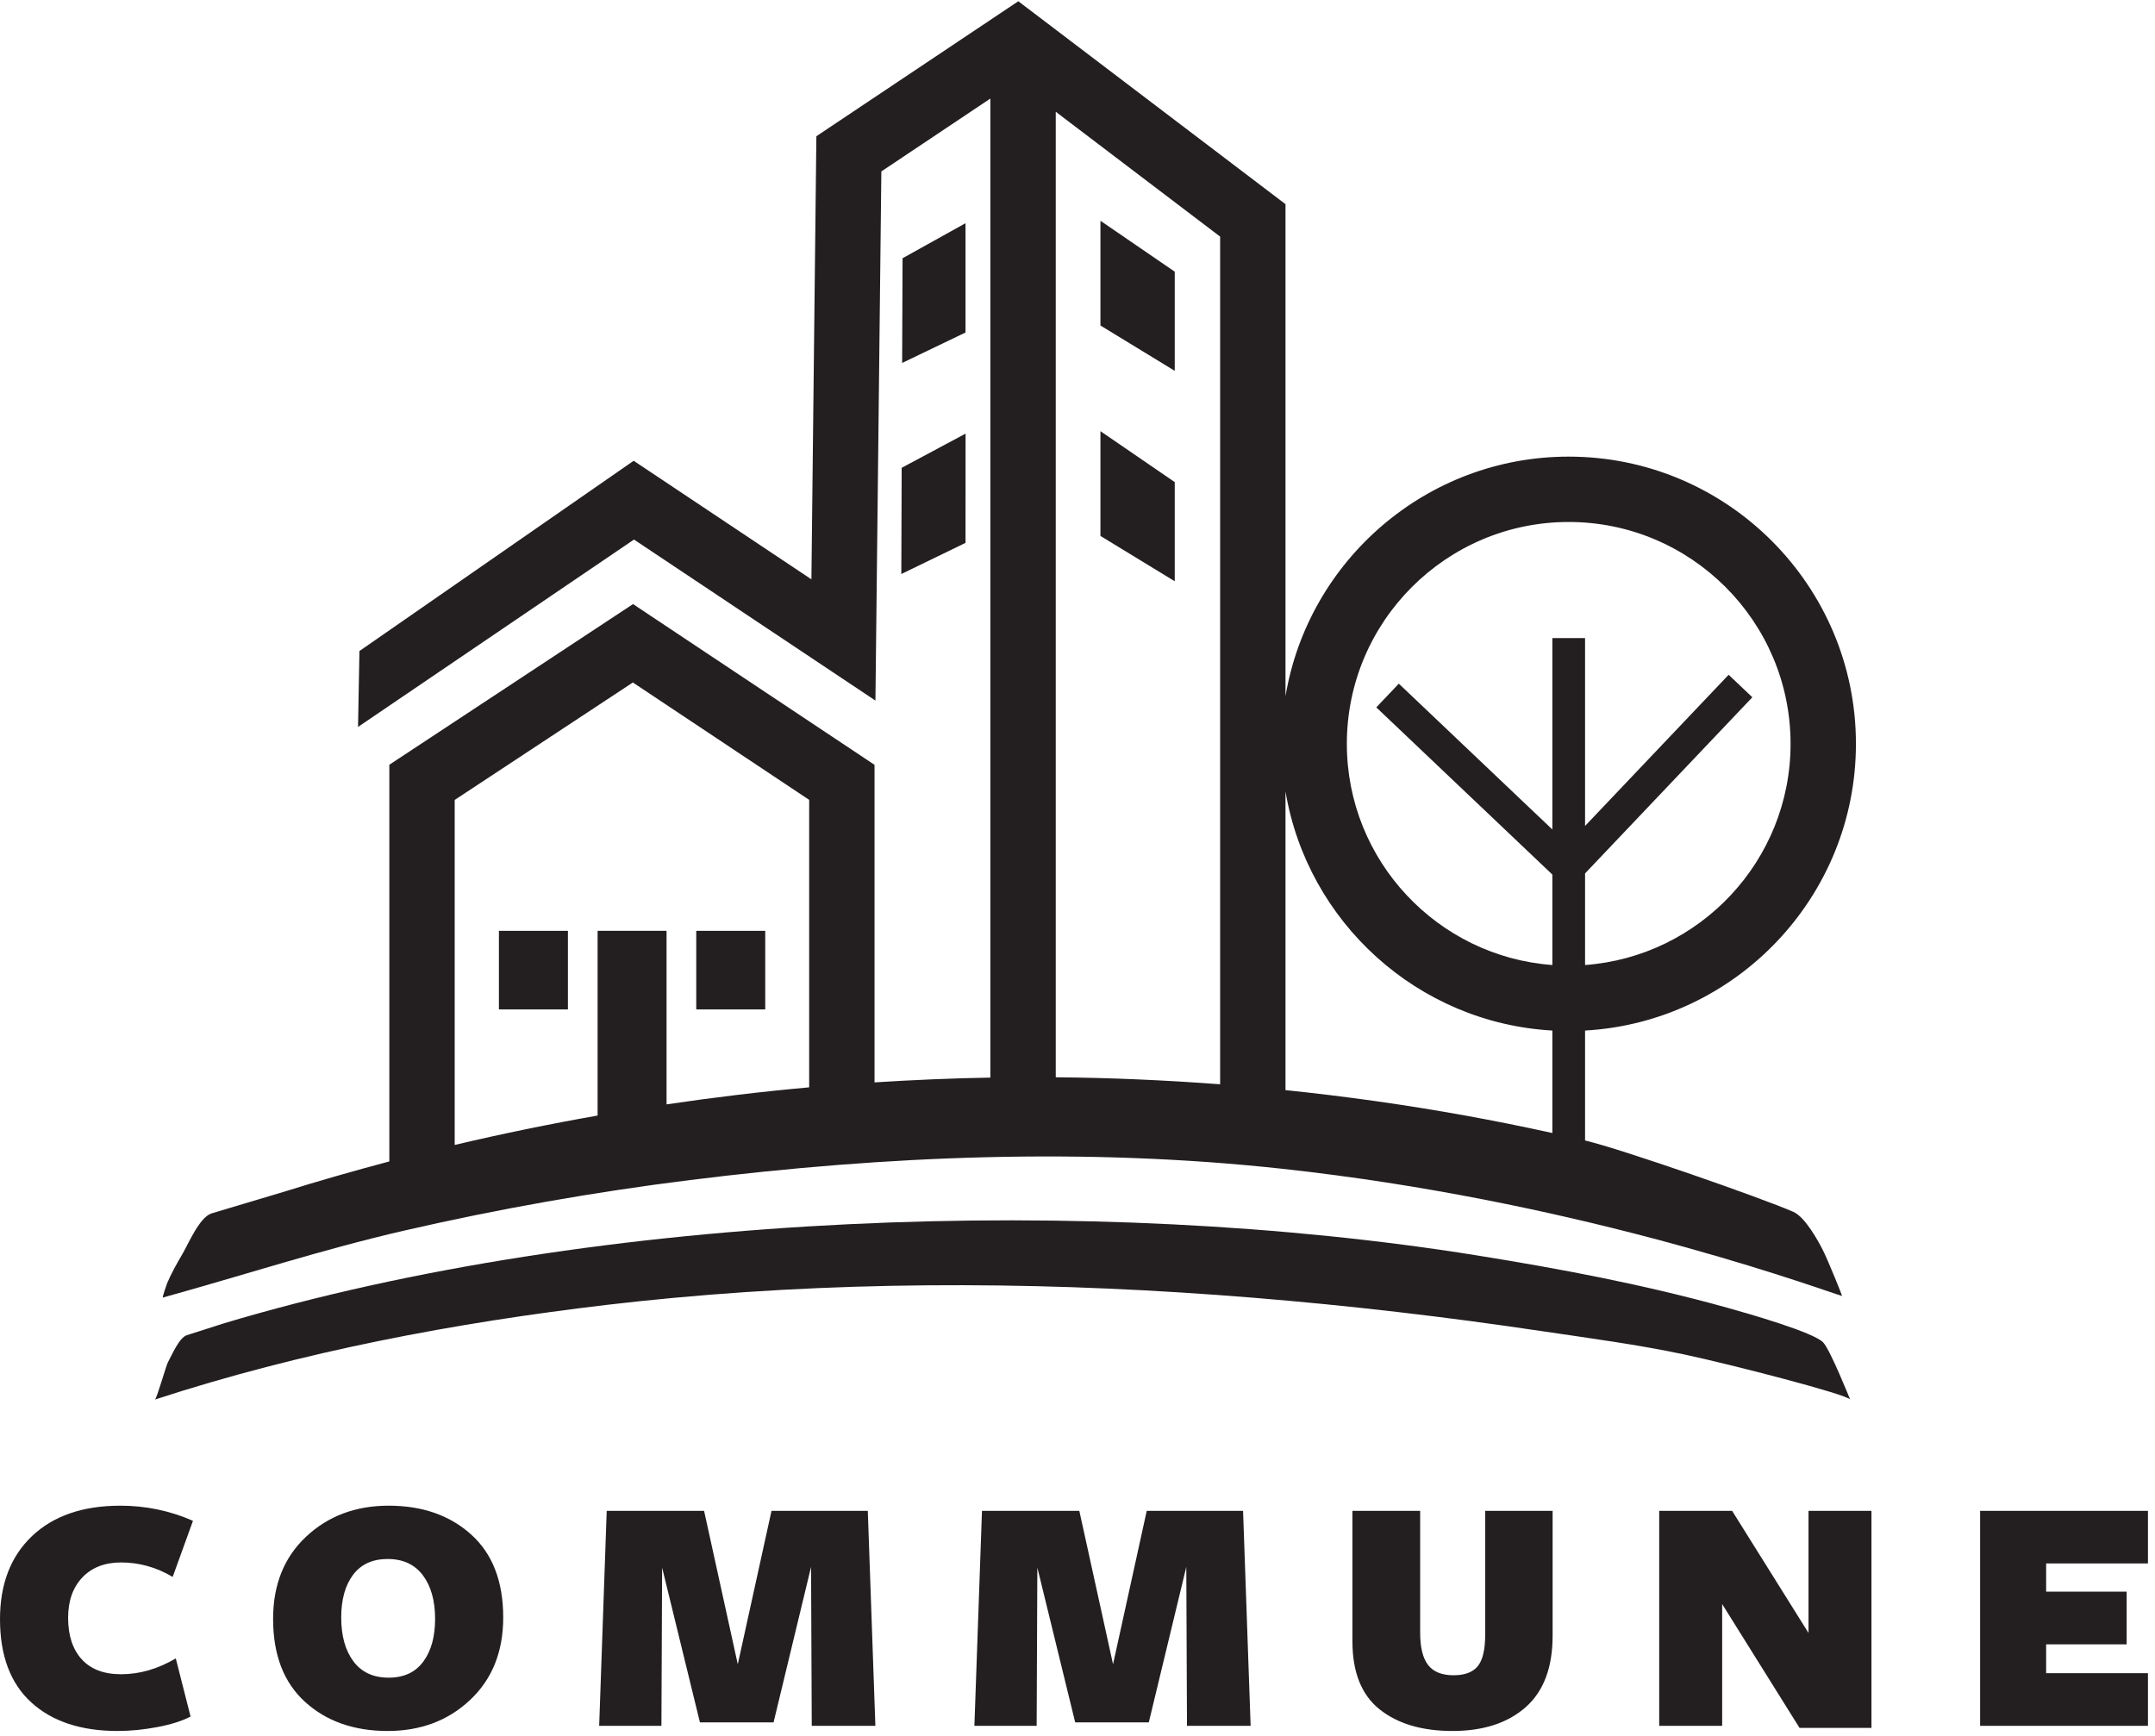
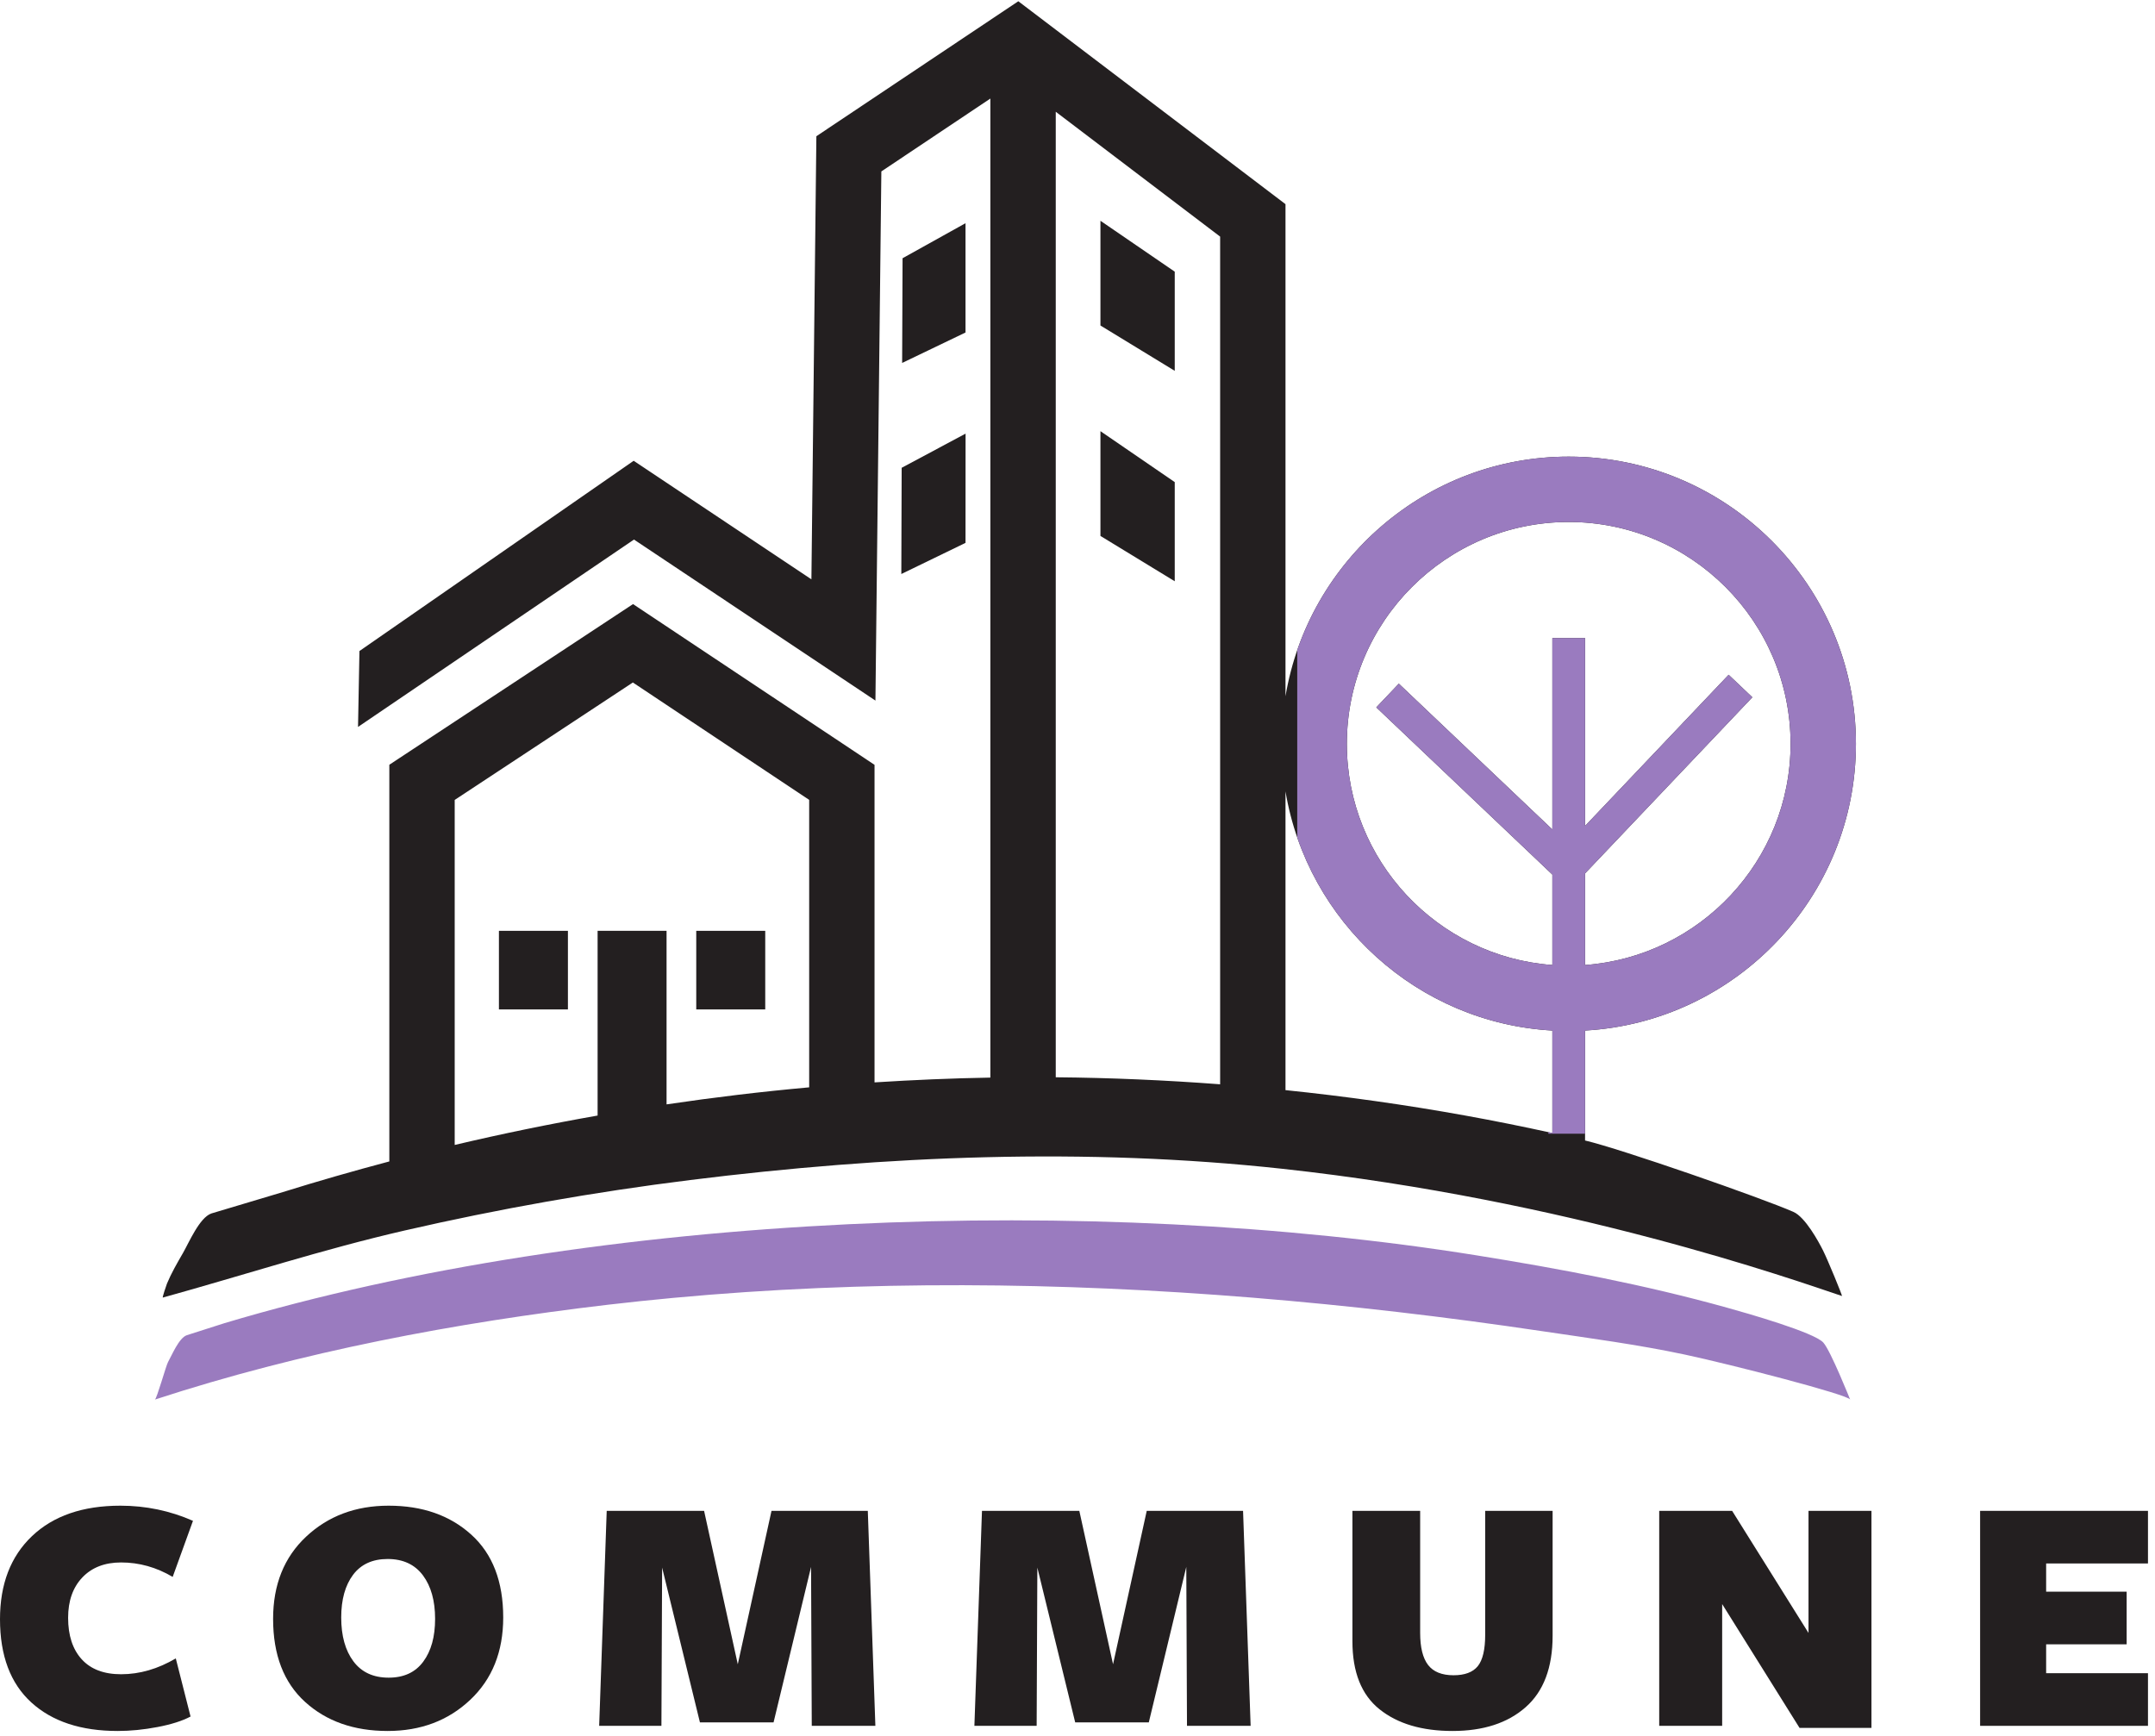
- <svg xmlns="http://www.w3.org/2000/svg" width="290.05" height="233.58" viewBox="0 0 290.05 233.58">
+ <svg xmlns="http://www.w3.org/2000/svg" viewBox="0 0 290.05 233.58" width="290.05" height="233.58">
+   <path fill="#231f20" d="M 23.242 212.25 C 21.051 210.953 18.734 210.305 16.297 210.305 C 14.105 210.305 12.371 210.977 11.09 212.316 C 9.809 213.66 9.168 215.473 9.168 217.758 C 9.168 220.133 9.777 221.996 10.996 223.336 C 12.215 224.68 13.984 225.352 16.297 225.352 C 18.797 225.352 21.25 224.641 23.66 223.219 L 25.648 231.043 C 24.539 231.633 23.059 232.102 21.207 232.457 C 19.352 232.812 17.562 232.988 15.836 232.988 C 10.895 232.988 7.023 231.707 4.215 229.148 C 1.406 226.586 0 222.852 0 217.941 C 0 213.219 1.434 209.492 4.305 206.762 C 7.176 204.031 11.145 202.664 16.203 202.664 C 19.629 202.664 22.887 203.344 25.973 204.703 L 23.242 212.25 " />
+   <path fill="#231f20" d="M 56.922 212.039 C 55.824 210.574 54.242 209.84 52.176 209.84 C 50.137 209.84 48.586 210.551 47.52 211.969 C 46.457 213.391 45.926 215.305 45.926 217.711 C 45.926 220.18 46.473 222.148 47.566 223.613 C 48.664 225.082 50.246 225.812 52.312 225.812 C 54.352 225.812 55.902 225.098 56.965 223.66 C 58.031 222.227 58.562 220.305 58.562 217.898 C 58.562 215.457 58.016 213.508 56.922 212.039 Z M 63.285 228.801 C 60.324 231.594 56.621 232.988 52.176 232.988 C 47.637 232.988 43.934 231.684 41.062 229.078 C 38.191 226.469 36.758 222.742 36.758 217.898 C 36.758 213.297 38.238 209.609 41.203 206.832 C 44.164 204.055 47.867 202.664 52.312 202.664 C 56.852 202.664 60.555 203.961 63.426 206.555 C 66.297 209.145 67.73 212.867 67.73 217.711 C 67.73 222.309 66.25 226.008 63.285 228.801 " />
+   <path fill="#231f20" d="M 109.164 210.906 L 104.117 231.832 L 94.207 231.832 L 89.117 210.996 L 89.023 232.297 L 80.645 232.297 L 81.66 203.359 L 94.766 203.359 L 99.301 224.008 L 103.84 203.359 L 116.801 203.359 L 117.82 232.297 L 109.258 232.297 L 109.164 210.906 " />
+   <path fill="#231f20" d="M 159.668 210.906 L 154.621 231.832 L 144.715 231.832 L 139.621 210.996 L 139.527 232.297 L 131.148 232.297 L 132.168 203.359 L 145.27 203.359 L 149.809 224.008 L 154.344 203.359 L 167.309 203.359 L 168.328 232.297 L 159.762 232.297 L 159.668 210.906 " />
+   <path fill="#231f20" d="M 205.336 229.793 C 202.914 231.926 199.633 232.988 195.5 232.988 C 191.395 232.988 188.121 232.02 185.684 230.074 C 183.246 228.129 182.027 225.074 182.027 220.906 L 182.027 203.359 L 191.145 203.359 L 191.145 219.793 C 191.145 221.738 191.5 223.176 192.211 224.102 C 192.922 225.027 194.062 225.488 195.637 225.488 C 197.148 225.488 198.238 225.082 198.902 224.262 C 199.562 223.445 199.898 222.031 199.898 220.027 L 199.898 203.359 L 208.973 203.359 L 208.973 220.164 C 208.973 224.457 207.758 227.664 205.336 229.793 " />
+   <path fill="#231f20" d="M 243.414 203.359 L 251.887 203.359 L 251.887 232.574 L 242.207 232.574 L 231.793 215.906 L 231.793 232.297 L 223.32 232.297 L 223.32 203.359 L 233.133 203.359 L 243.414 219.793 L 243.414 203.359 " />
+   <path fill="#231f20" d="M 266.512 232.297 L 266.512 203.359 L 289.105 203.359 L 289.105 210.441 L 275.398 210.441 L 275.398 214.238 L 286.234 214.238 L 286.234 221.324 L 275.398 221.324 L 275.398 225.211 L 289.105 225.211 L 289.105 232.297 L 266.512 232.297 " />
+   <path fill="#9A7BBF" d="M 226.742 182.32 C 220.398 180.973 213.957 180.125 207.539 179.172 C 194.605 177.246 181.613 175.723 168.582 174.664 C 142.668 172.562 116.551 172.289 90.648 174.691 C 87.715 174.965 84.785 175.27 81.855 175.613 C 61.348 178.02 40.547 181.938 20.844 188.383 C 21.098 188.301 22.348 183.805 22.613 183.336 C 23.125 182.43 24.086 180.066 25.152 179.715 C 26.453 179.289 30.207 178.098 30.207 178.098 C 80.742 162.98 147.461 160.746 198.711 168.965 C 210.062 170.785 221.383 172.926 232.461 176.016 C 235.195 176.773 244.172 179.336 245.406 180.707 C 246.395 181.805 249.008 188.355 249.02 188.383 C 248.754 187.719 232.969 183.648 226.742 182.32 " />
+   <path fill="#231f20" d="M 102.996 135.867 L 93.711 135.867 L 93.711 125.289 L 102.996 125.289 L 102.996 135.867 " />
+   <path fill="#231f20" d="M 67.152 125.289 L 76.438 125.289 L 76.438 135.867 L 67.152 135.867 L 67.152 125.289 " />
+   <path fill="#231f20" d="M 61.199 107.672 L 85.18 91.863 L 108.91 107.66 L 108.91 146.355 C 102.492 146.934 96.09 147.703 89.715 148.648 L 89.715 125.289 L 80.434 125.289 L 80.434 150.152 C 73.984 151.289 67.57 152.605 61.199 154.109 Z M 142.098 15.043 L 164.223 31.848 L 164.223 145.945 C 156.859 145.387 149.477 145.066 142.098 145 Z M 173.02 106.523 C 175.965 124.098 190.797 137.688 208.938 138.711 L 208.938 152.504 C 205.047 151.648 201.141 150.859 197.219 150.152 C 189.195 148.703 181.121 147.566 173.02 146.73 Z M 213.34 85.883 L 208.938 85.883 L 208.938 111.648 L 188.273 92.02 L 185.242 95.211 L 208.938 117.715 L 208.938 129.891 C 193.5 128.758 181.277 115.844 181.277 100.117 C 181.277 83.652 194.672 70.258 211.137 70.258 C 227.602 70.258 241 83.652 241 100.117 C 241 115.844 228.777 128.758 213.34 129.891 L 213.34 117.562 L 235.855 93.852 L 232.664 90.824 L 213.34 111.172 Z M 213.34 153.508 L 213.34 138.711 C 233.637 137.566 249.797 120.695 249.797 100.117 C 249.797 78.801 232.453 61.461 211.137 61.461 C 192.004 61.461 176.082 75.434 173.02 93.711 L 173.02 27.48 L 137.059 0.168 L 109.879 18.336 L 109.211 77.977 L 85.289 62.02 L 48.379 87.629 L 48.188 97.844 L 85.332 72.625 L 117.828 94.297 L 118.625 23.074 L 133.297 13.266 L 133.297 145.043 C 128.098 145.133 122.898 145.359 117.707 145.688 L 117.707 102.945 L 85.203 81.309 L 52.402 102.934 L 52.402 156.328 C 47.594 157.605 42.809 158.973 38.059 160.457 L 28.457 163.328 C 26.855 163.867 25.41 167.301 24.621 168.664 C 23.855 169.992 23.066 171.348 22.477 172.762 C 22.402 172.938 21.812 174.688 21.918 174.652 C 32.758 171.648 43.434 168.16 54.445 165.629 C 67.133 162.711 79.973 160.441 92.895 158.832 C 119.305 155.539 146.145 154.438 172.609 157.32 C 211.137 161.512 241.418 172.262 247.914 174.441 C 248.023 174.477 245.977 169.516 245.367 168.305 C 244.785 167.145 242.98 163.816 241.379 163.117 C 237.047 161.219 218.203 154.652 213.34 153.508 " />
+   <path fill="#231f20" d="M 121.422 48.852 L 121.48 34.758 L 129.953 30.043 L 129.953 44.754 L 121.422 48.852 " />
+   <path fill="#231f20" d="M 148.113 29.715 L 158.113 36.566 L 158.113 49.914 L 148.113 43.812 L 148.113 29.715 " />
+   <path fill="#231f20" d="M 148.113 58.035 L 158.113 64.891 L 158.113 78.238 L 148.113 72.137 L 148.113 58.035 " />
+   <path fill="#231f20" d="M 121.312 77.262 L 121.359 62.965 L 129.961 58.367 L 129.953 73.07 L 121.312 77.262 " />
  <defs>
-     <clipPath id="clip-0">
-       <path clip-rule="nonzero" d="M 0 202 L 26 202 L 26 232.988 L 0 232.988 Z M 0 202 " />
-     </clipPath>
-     <clipPath id="clip-1">
-       <path clip-rule="nonzero" d="M 36 202 L 68 202 L 68 232.988 L 36 232.988 Z M 36 202 " />
-     </clipPath>
-     <clipPath id="clip-2">
-       <path clip-rule="nonzero" d="M 80 203 L 118 203 L 118 232.988 L 80 232.988 Z M 80 203 " />
-     </clipPath>
-     <clipPath id="clip-3">
-       <path clip-rule="nonzero" d="M 131 203 L 169 203 L 169 232.988 L 131 232.988 Z M 131 203 " />
-     </clipPath>
-     <clipPath id="clip-4">
-       <path clip-rule="nonzero" d="M 182 203 L 209 203 L 209 232.988 L 182 232.988 Z M 182 203 " />
-     </clipPath>
-     <clipPath id="clip-5">
-       <path clip-rule="nonzero" d="M 223 203 L 252 203 L 252 232.988 L 223 232.988 Z M 223 203 " />
-     </clipPath>
-     <clipPath id="clip-6">
-       <path clip-rule="nonzero" d="M 266 203 L 289.102 203 L 289.102 232.988 L 266 232.988 Z M 266 203 " />
-     </clipPath>
-     <clipPath id="clip-7">
-       <path clip-rule="nonzero" d="M 21 0.172 L 250 0.172 L 250 175 L 21 175 Z M 21 0.172 " />
+     <clipPath id="t">
+       <path d="M 253.0 100.0 L 252.8 104.4 L 252.1 108.7 L 250.9 113.0 L 249.4 117.1 L 247.4 121.0 L 245.0 124.7 L 242.2 128.1 L 239.1 131.2 L 235.7 134.0 L 232.0 136.4 L 228.1 138.4 L 224.0 139.9 L 219.7 141.1 L 215.4 141.8 L 211.0 142.0 L 206.6 141.8 L 202.3 141.1 L 198.0 139.9 L 193.9 138.4 L 190.0 136.4 L 186.3 134.0 L 182.9 131.2 L 179.8 128.1 L 177.0 124.7 L 174.6 121.0 L 174.6 117.1 L 174.6 113.0 L 174.6 108.7 L 174.6 104.4 L 174.6 100.0 L 174.6 95.6 L 174.6 91.3 L 174.6 87.0 L 174.6 82.9 L 174.6 79.0 L 177.0 75.3 L 179.8 71.9 L 182.9 68.8 L 186.3 66.0 L 190.0 63.6 L 193.9 61.6 L 198.0 60.1 L 202.3 58.9 L 206.6 58.2 L 211.0 58.0 L 215.4 58.2 L 219.7 58.9 L 224.0 60.1 L 228.1 61.6 L 232.0 63.6 L 235.7 66.0 L 239.1 68.8 L 242.2 71.9 L 245.0 75.3 L 247.4 79.0 L 249.4 82.9 L 250.9 87.0 L 252.1 91.3 L 252.8 95.6 Z M 208.4 138 L 213.9 138 L 213.9 152.6 L 208.4 152.6 Z" />
    </clipPath>
  </defs>
-   <g clip-path="url(#clip-0)">
-     <path fill-rule="nonzero" fill="rgb(13.73%, 12.16%, 12.549%)" fill-opacity="1" d="M 23.242 212.25 C 21.051 210.953 18.734 210.305 16.297 210.305 C 14.105 210.305 12.371 210.977 11.09 212.316 C 9.809 213.66 9.168 215.473 9.168 217.758 C 9.168 220.133 9.777 221.996 10.996 223.336 C 12.215 224.68 13.984 225.352 16.297 225.352 C 18.797 225.352 21.25 224.641 23.66 223.219 L 25.648 231.043 C 24.539 231.633 23.059 232.102 21.207 232.457 C 19.352 232.812 17.562 232.988 15.836 232.988 C 10.895 232.988 7.023 231.707 4.215 229.148 C 1.406 226.586 0 222.852 0 217.941 C 0 213.219 1.434 209.492 4.305 206.762 C 7.176 204.031 11.145 202.664 16.203 202.664 C 19.629 202.664 22.887 203.344 25.973 204.703 L 23.242 212.25 " />
-   </g>
-   <g clip-path="url(#clip-1)">
-     <path fill-rule="nonzero" fill="rgb(13.73%, 12.16%, 12.549%)" fill-opacity="1" d="M 56.922 212.039 C 55.824 210.574 54.242 209.84 52.176 209.84 C 50.137 209.84 48.586 210.551 47.52 211.969 C 46.457 213.391 45.926 215.305 45.926 217.711 C 45.926 220.18 46.473 222.148 47.566 223.613 C 48.664 225.082 50.246 225.812 52.312 225.812 C 54.352 225.812 55.902 225.098 56.965 223.66 C 58.031 222.227 58.562 220.305 58.562 217.898 C 58.562 215.457 58.016 213.508 56.922 212.039 Z M 63.285 228.801 C 60.324 231.594 56.621 232.988 52.176 232.988 C 47.637 232.988 43.934 231.684 41.062 229.078 C 38.191 226.469 36.758 222.742 36.758 217.898 C 36.758 213.297 38.238 209.609 41.203 206.832 C 44.164 204.055 47.867 202.664 52.312 202.664 C 56.852 202.664 60.555 203.961 63.426 206.555 C 66.297 209.145 67.73 212.867 67.73 217.711 C 67.73 222.309 66.25 226.008 63.285 228.801 " />
-   </g>
-   <g clip-path="url(#clip-2)">
-     <path fill-rule="nonzero" fill="rgb(13.73%, 12.16%, 12.549%)" fill-opacity="1" d="M 109.164 210.906 L 104.117 231.832 L 94.207 231.832 L 89.117 210.996 L 89.023 232.297 L 80.645 232.297 L 81.66 203.359 L 94.766 203.359 L 99.301 224.008 L 103.84 203.359 L 116.801 203.359 L 117.82 232.297 L 109.258 232.297 L 109.164 210.906 " />
-   </g>
-   <g clip-path="url(#clip-3)">
-     <path fill-rule="nonzero" fill="rgb(13.73%, 12.16%, 12.549%)" fill-opacity="1" d="M 159.668 210.906 L 154.621 231.832 L 144.715 231.832 L 139.621 210.996 L 139.527 232.297 L 131.148 232.297 L 132.168 203.359 L 145.27 203.359 L 149.809 224.008 L 154.344 203.359 L 167.309 203.359 L 168.328 232.297 L 159.762 232.297 L 159.668 210.906 " />
-   </g>
-   <g clip-path="url(#clip-4)">
-     <path fill-rule="nonzero" fill="rgb(13.73%, 12.16%, 12.549%)" fill-opacity="1" d="M 205.336 229.793 C 202.914 231.926 199.633 232.988 195.5 232.988 C 191.395 232.988 188.121 232.02 185.684 230.074 C 183.246 228.129 182.027 225.074 182.027 220.906 L 182.027 203.359 L 191.145 203.359 L 191.145 219.793 C 191.145 221.738 191.5 223.176 192.211 224.102 C 192.922 225.027 194.062 225.488 195.637 225.488 C 197.148 225.488 198.238 225.082 198.902 224.262 C 199.562 223.445 199.898 222.031 199.898 220.027 L 199.898 203.359 L 208.973 203.359 L 208.973 220.164 C 208.973 224.457 207.758 227.664 205.336 229.793 " />
-   </g>
-   <g clip-path="url(#clip-5)">
-     <path fill-rule="nonzero" fill="rgb(13.73%, 12.16%, 12.549%)" fill-opacity="1" d="M 243.414 203.359 L 251.887 203.359 L 251.887 232.574 L 242.207 232.574 L 231.793 215.906 L 231.793 232.297 L 223.32 232.297 L 223.32 203.359 L 233.133 203.359 L 243.414 219.793 L 243.414 203.359 " />
-   </g>
-   <g clip-path="url(#clip-6)">
-     <path fill-rule="nonzero" fill="rgb(13.73%, 12.16%, 12.549%)" fill-opacity="1" d="M 266.512 232.297 L 266.512 203.359 L 289.105 203.359 L 289.105 210.441 L 275.398 210.441 L 275.398 214.238 L 286.234 214.238 L 286.234 221.324 L 275.398 221.324 L 275.398 225.211 L 289.105 225.211 L 289.105 232.297 L 266.512 232.297 " />
-   </g>
-   <path fill-rule="nonzero" fill="rgb(13.73%, 12.16%, 12.549%)" fill-opacity="1" d="M 226.742 182.32 C 220.398 180.973 213.957 180.125 207.539 179.172 C 194.605 177.246 181.613 175.723 168.582 174.664 C 142.668 172.562 116.551 172.289 90.648 174.691 C 87.715 174.965 84.785 175.27 81.855 175.613 C 61.348 178.02 40.547 181.938 20.844 188.383 C 21.098 188.301 22.348 183.805 22.613 183.336 C 23.125 182.43 24.086 180.066 25.152 179.715 C 26.453 179.289 30.207 178.098 30.207 178.098 C 80.742 162.98 147.461 160.746 198.711 168.965 C 210.062 170.785 221.383 172.926 232.461 176.016 C 235.195 176.773 244.172 179.336 245.406 180.707 C 246.395 181.805 249.008 188.355 249.02 188.383 C 248.754 187.719 232.969 183.648 226.742 182.32 " />
-   <path fill-rule="nonzero" fill="rgb(13.73%, 12.16%, 12.549%)" fill-opacity="1" d="M 102.996 135.867 L 93.711 135.867 L 93.711 125.289 L 102.996 125.289 L 102.996 135.867 " />
-   <path fill-rule="nonzero" fill="rgb(13.73%, 12.16%, 12.549%)" fill-opacity="1" d="M 67.152 125.289 L 76.438 125.289 L 76.438 135.867 L 67.152 135.867 L 67.152 125.289 " />
-   <g clip-path="url(#clip-7)">
-     <path fill-rule="nonzero" fill="rgb(13.73%, 12.16%, 12.549%)" fill-opacity="1" d="M 61.199 107.672 L 85.18 91.863 L 108.91 107.66 L 108.91 146.355 C 102.492 146.934 96.09 147.703 89.715 148.648 L 89.715 125.289 L 80.434 125.289 L 80.434 150.152 C 73.984 151.289 67.57 152.605 61.199 154.109 Z M 142.098 15.043 L 164.223 31.848 L 164.223 145.945 C 156.859 145.387 149.477 145.066 142.098 145 Z M 173.02 106.523 C 175.965 124.098 190.797 137.688 208.938 138.711 L 208.938 152.504 C 205.047 151.648 201.141 150.859 197.219 150.152 C 189.195 148.703 181.121 147.566 173.02 146.73 Z M 213.34 85.883 L 208.938 85.883 L 208.938 111.648 L 188.273 92.02 L 185.242 95.211 L 208.938 117.715 L 208.938 129.891 C 193.5 128.758 181.277 115.844 181.277 100.117 C 181.277 83.652 194.672 70.258 211.137 70.258 C 227.602 70.258 241 83.652 241 100.117 C 241 115.844 228.777 128.758 213.34 129.891 L 213.34 117.562 L 235.855 93.852 L 232.664 90.824 L 213.34 111.172 Z M 213.34 153.508 L 213.34 138.711 C 233.637 137.566 249.797 120.695 249.797 100.117 C 249.797 78.801 232.453 61.461 211.137 61.461 C 192.004 61.461 176.082 75.434 173.02 93.711 L 173.02 27.48 L 137.059 0.168 L 109.879 18.336 L 109.211 77.977 L 85.289 62.02 L 48.379 87.629 L 48.188 97.844 L 85.332 72.625 L 117.828 94.297 L 118.625 23.074 L 133.297 13.266 L 133.297 145.043 C 128.098 145.133 122.898 145.359 117.707 145.688 L 117.707 102.945 L 85.203 81.309 L 52.402 102.934 L 52.402 156.328 C 47.594 157.605 42.809 158.973 38.059 160.457 L 28.457 163.328 C 26.855 163.867 25.41 167.301 24.621 168.664 C 23.855 169.992 23.066 171.348 22.477 172.762 C 22.402 172.938 21.812 174.688 21.918 174.652 C 32.758 171.648 43.434 168.16 54.445 165.629 C 67.133 162.711 79.973 160.441 92.895 158.832 C 119.305 155.539 146.145 154.438 172.609 157.32 C 211.137 161.512 241.418 172.262 247.914 174.441 C 248.023 174.477 245.977 169.516 245.367 168.305 C 244.785 167.145 242.98 163.816 241.379 163.117 C 237.047 161.219 218.203 154.652 213.34 153.508 " />
-   </g>
-   <path fill-rule="nonzero" fill="rgb(13.73%, 12.16%, 12.549%)" fill-opacity="1" d="M 121.422 48.852 L 121.48 34.758 L 129.953 30.043 L 129.953 44.754 L 121.422 48.852 " />
-   <path fill-rule="nonzero" fill="rgb(13.73%, 12.16%, 12.549%)" fill-opacity="1" d="M 148.113 29.715 L 158.113 36.566 L 158.113 49.914 L 148.113 43.812 L 148.113 29.715 " />
-   <path fill-rule="nonzero" fill="rgb(13.73%, 12.16%, 12.549%)" fill-opacity="1" d="M 148.113 58.035 L 158.113 64.891 L 158.113 78.238 L 148.113 72.137 L 148.113 58.035 " />
-   <path fill-rule="nonzero" fill="rgb(13.73%, 12.16%, 12.549%)" fill-opacity="1" d="M 121.312 77.262 L 121.359 62.965 L 129.961 58.367 L 129.953 73.07 L 121.312 77.262 " />
+   <path fill="#9A7BBF" clip-path="url(#t)" d="M 61.199 107.672 L 85.18 91.863 L 108.91 107.66 L 108.91 146.355 C 102.492 146.934 96.09 147.703 89.715 148.648 L 89.715 125.289 L 80.434 125.289 L 80.434 150.152 C 73.984 151.289 67.57 152.605 61.199 154.109 Z M 142.098 15.043 L 164.223 31.848 L 164.223 145.945 C 156.859 145.387 149.477 145.066 142.098 145 Z M 173.02 106.523 C 175.965 124.098 190.797 137.688 208.938 138.711 L 208.938 152.504 C 205.047 151.648 201.141 150.859 197.219 150.152 C 189.195 148.703 181.121 147.566 173.02 146.73 Z M 213.34 85.883 L 208.938 85.883 L 208.938 111.648 L 188.273 92.02 L 185.242 95.211 L 208.938 117.715 L 208.938 129.891 C 193.5 128.758 181.277 115.844 181.277 100.117 C 181.277 83.652 194.672 70.258 211.137 70.258 C 227.602 70.258 241 83.652 241 100.117 C 241 115.844 228.777 128.758 213.34 129.891 L 213.34 117.562 L 235.855 93.852 L 232.664 90.824 L 213.34 111.172 Z M 213.34 153.508 L 213.34 138.711 C 233.637 137.566 249.797 120.695 249.797 100.117 C 249.797 78.801 232.453 61.461 211.137 61.461 C 192.004 61.461 176.082 75.434 173.02 93.711 L 173.02 27.48 L 137.059 0.168 L 109.879 18.336 L 109.211 77.977 L 85.289 62.02 L 48.379 87.629 L 48.188 97.844 L 85.332 72.625 L 117.828 94.297 L 118.625 23.074 L 133.297 13.266 L 133.297 145.043 C 128.098 145.133 122.898 145.359 117.707 145.688 L 117.707 102.945 L 85.203 81.309 L 52.402 102.934 L 52.402 156.328 C 47.594 157.605 42.809 158.973 38.059 160.457 L 28.457 163.328 C 26.855 163.867 25.41 167.301 24.621 168.664 C 23.855 169.992 23.066 171.348 22.477 172.762 C 22.402 172.938 21.812 174.688 21.918 174.652 C 32.758 171.648 43.434 168.16 54.445 165.629 C 67.133 162.711 79.973 160.441 92.895 158.832 C 119.305 155.539 146.145 154.438 172.609 157.32 C 211.137 161.512 241.418 172.262 247.914 174.441 C 248.023 174.477 245.977 169.516 245.367 168.305 C 244.785 167.145 242.98 163.816 241.379 163.117 C 237.047 161.219 218.203 154.652 213.34 153.508 " />
</svg>
